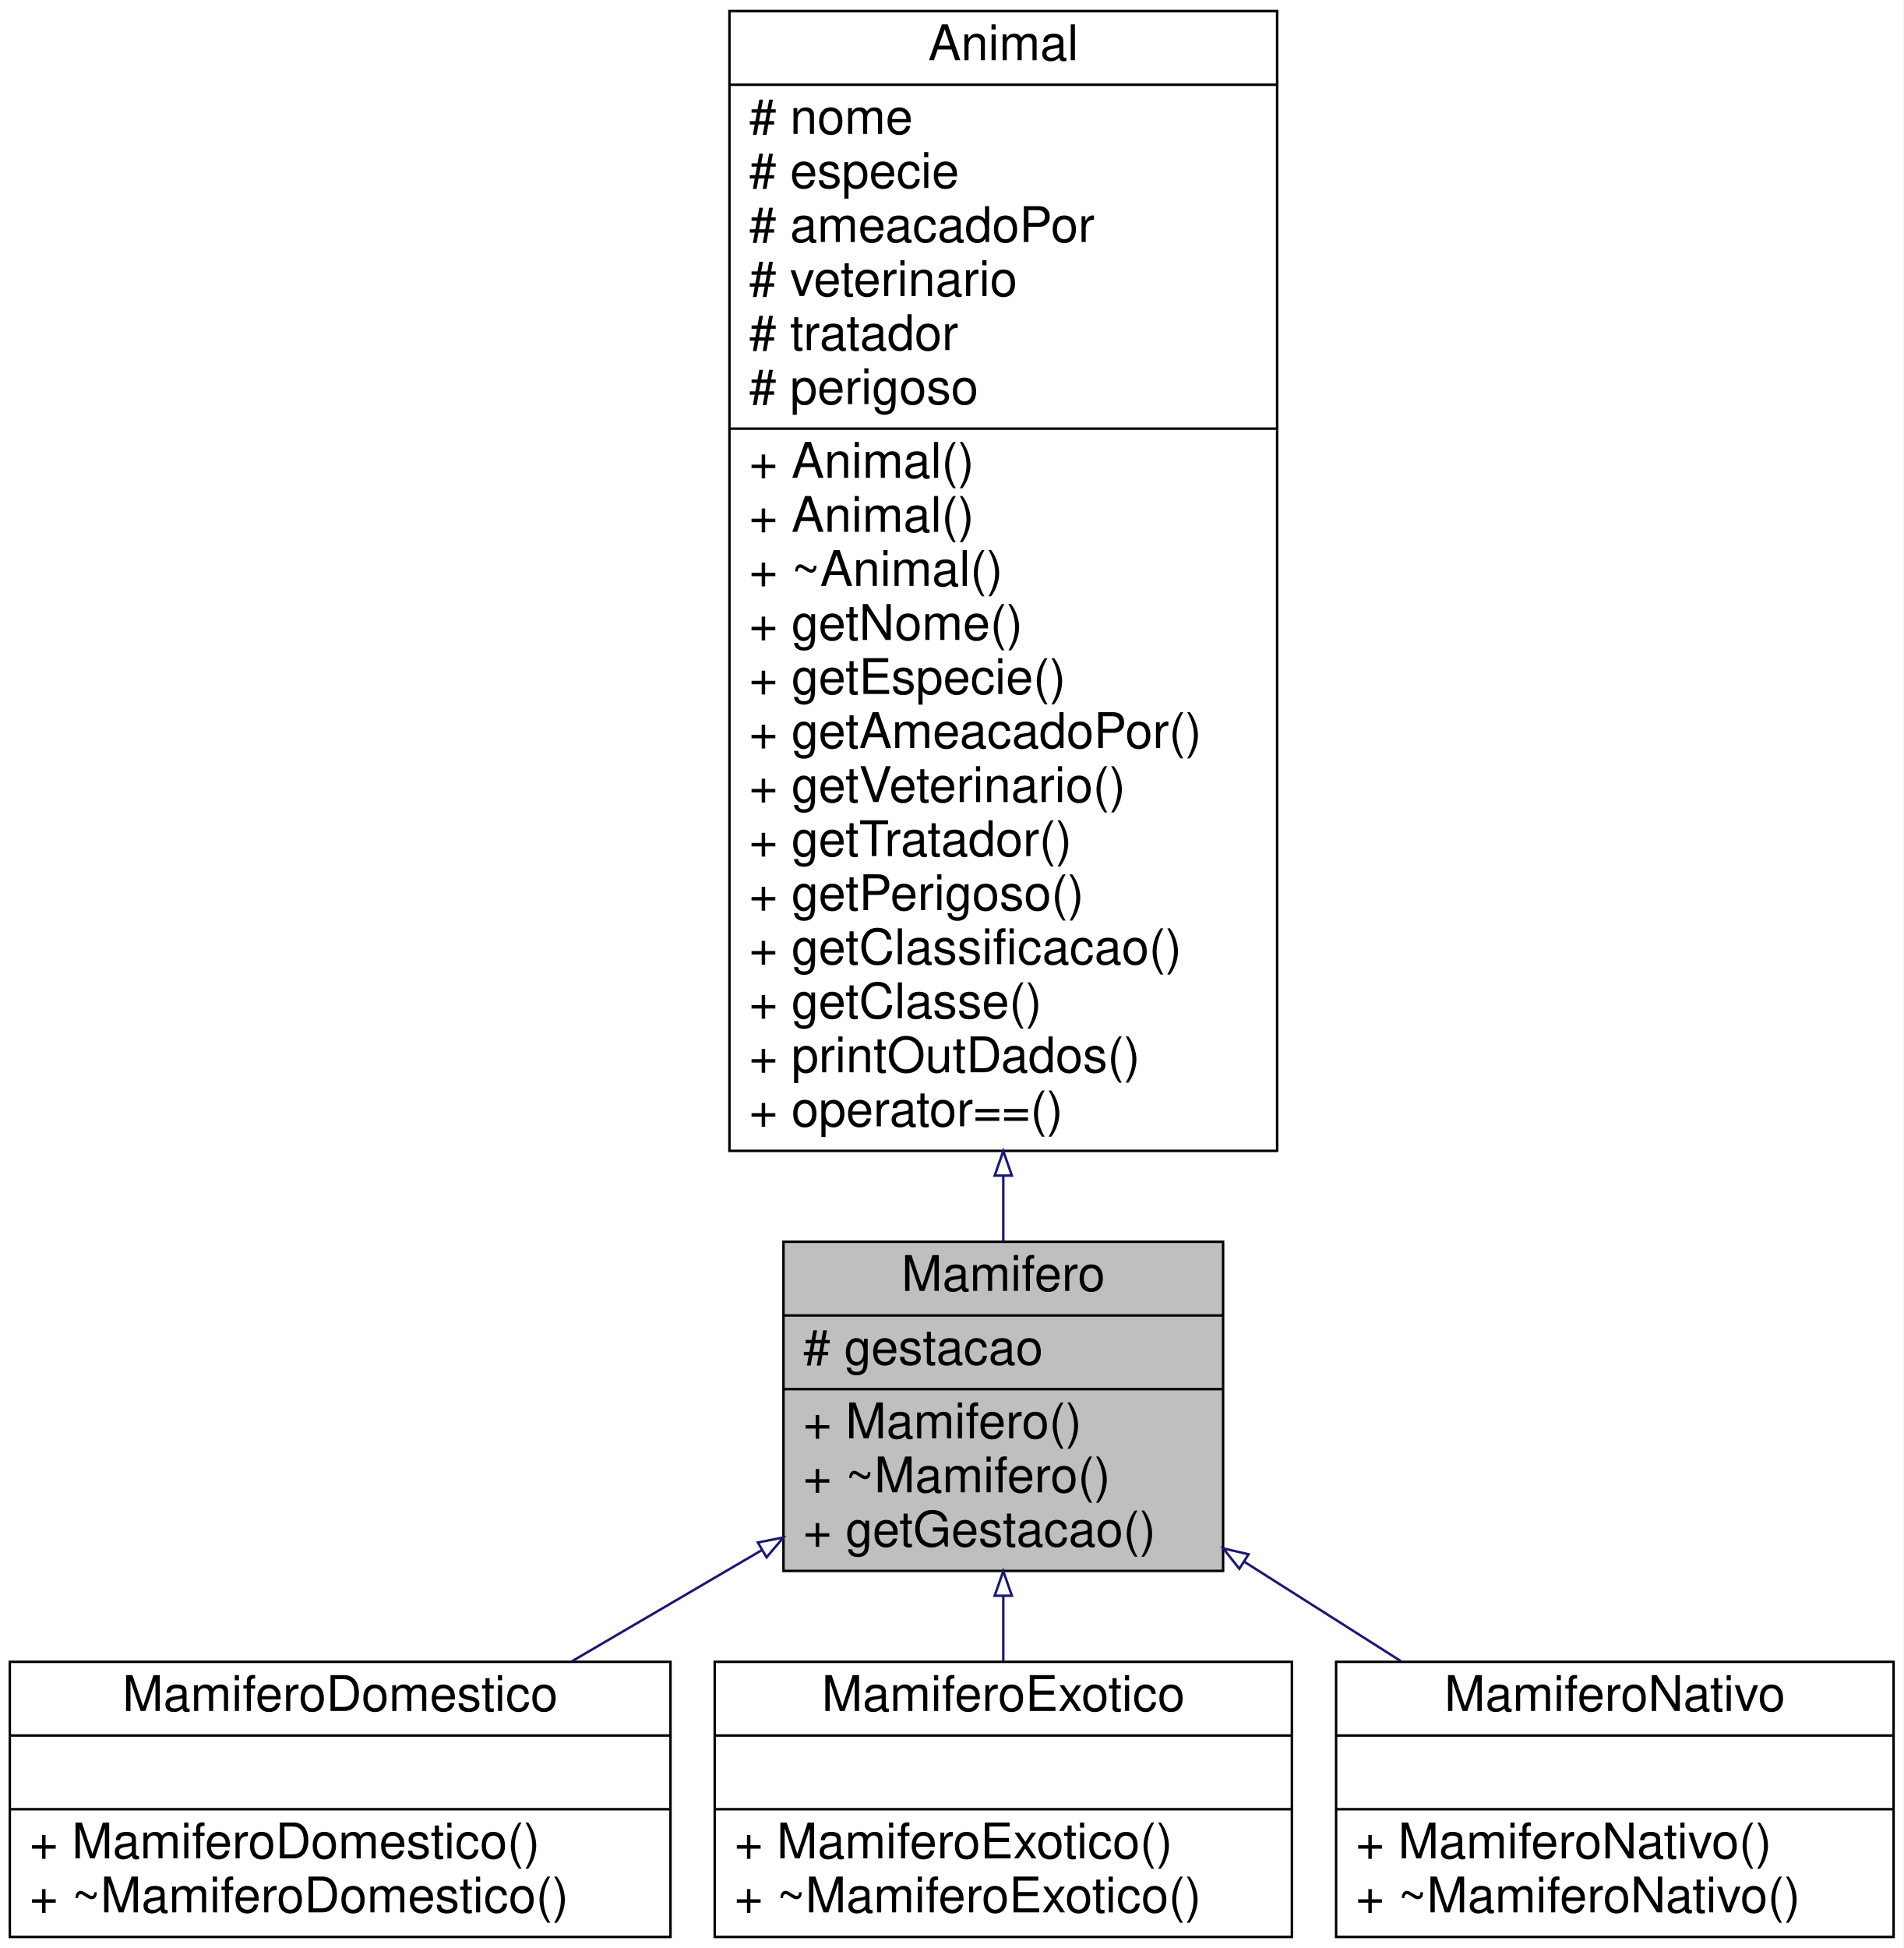
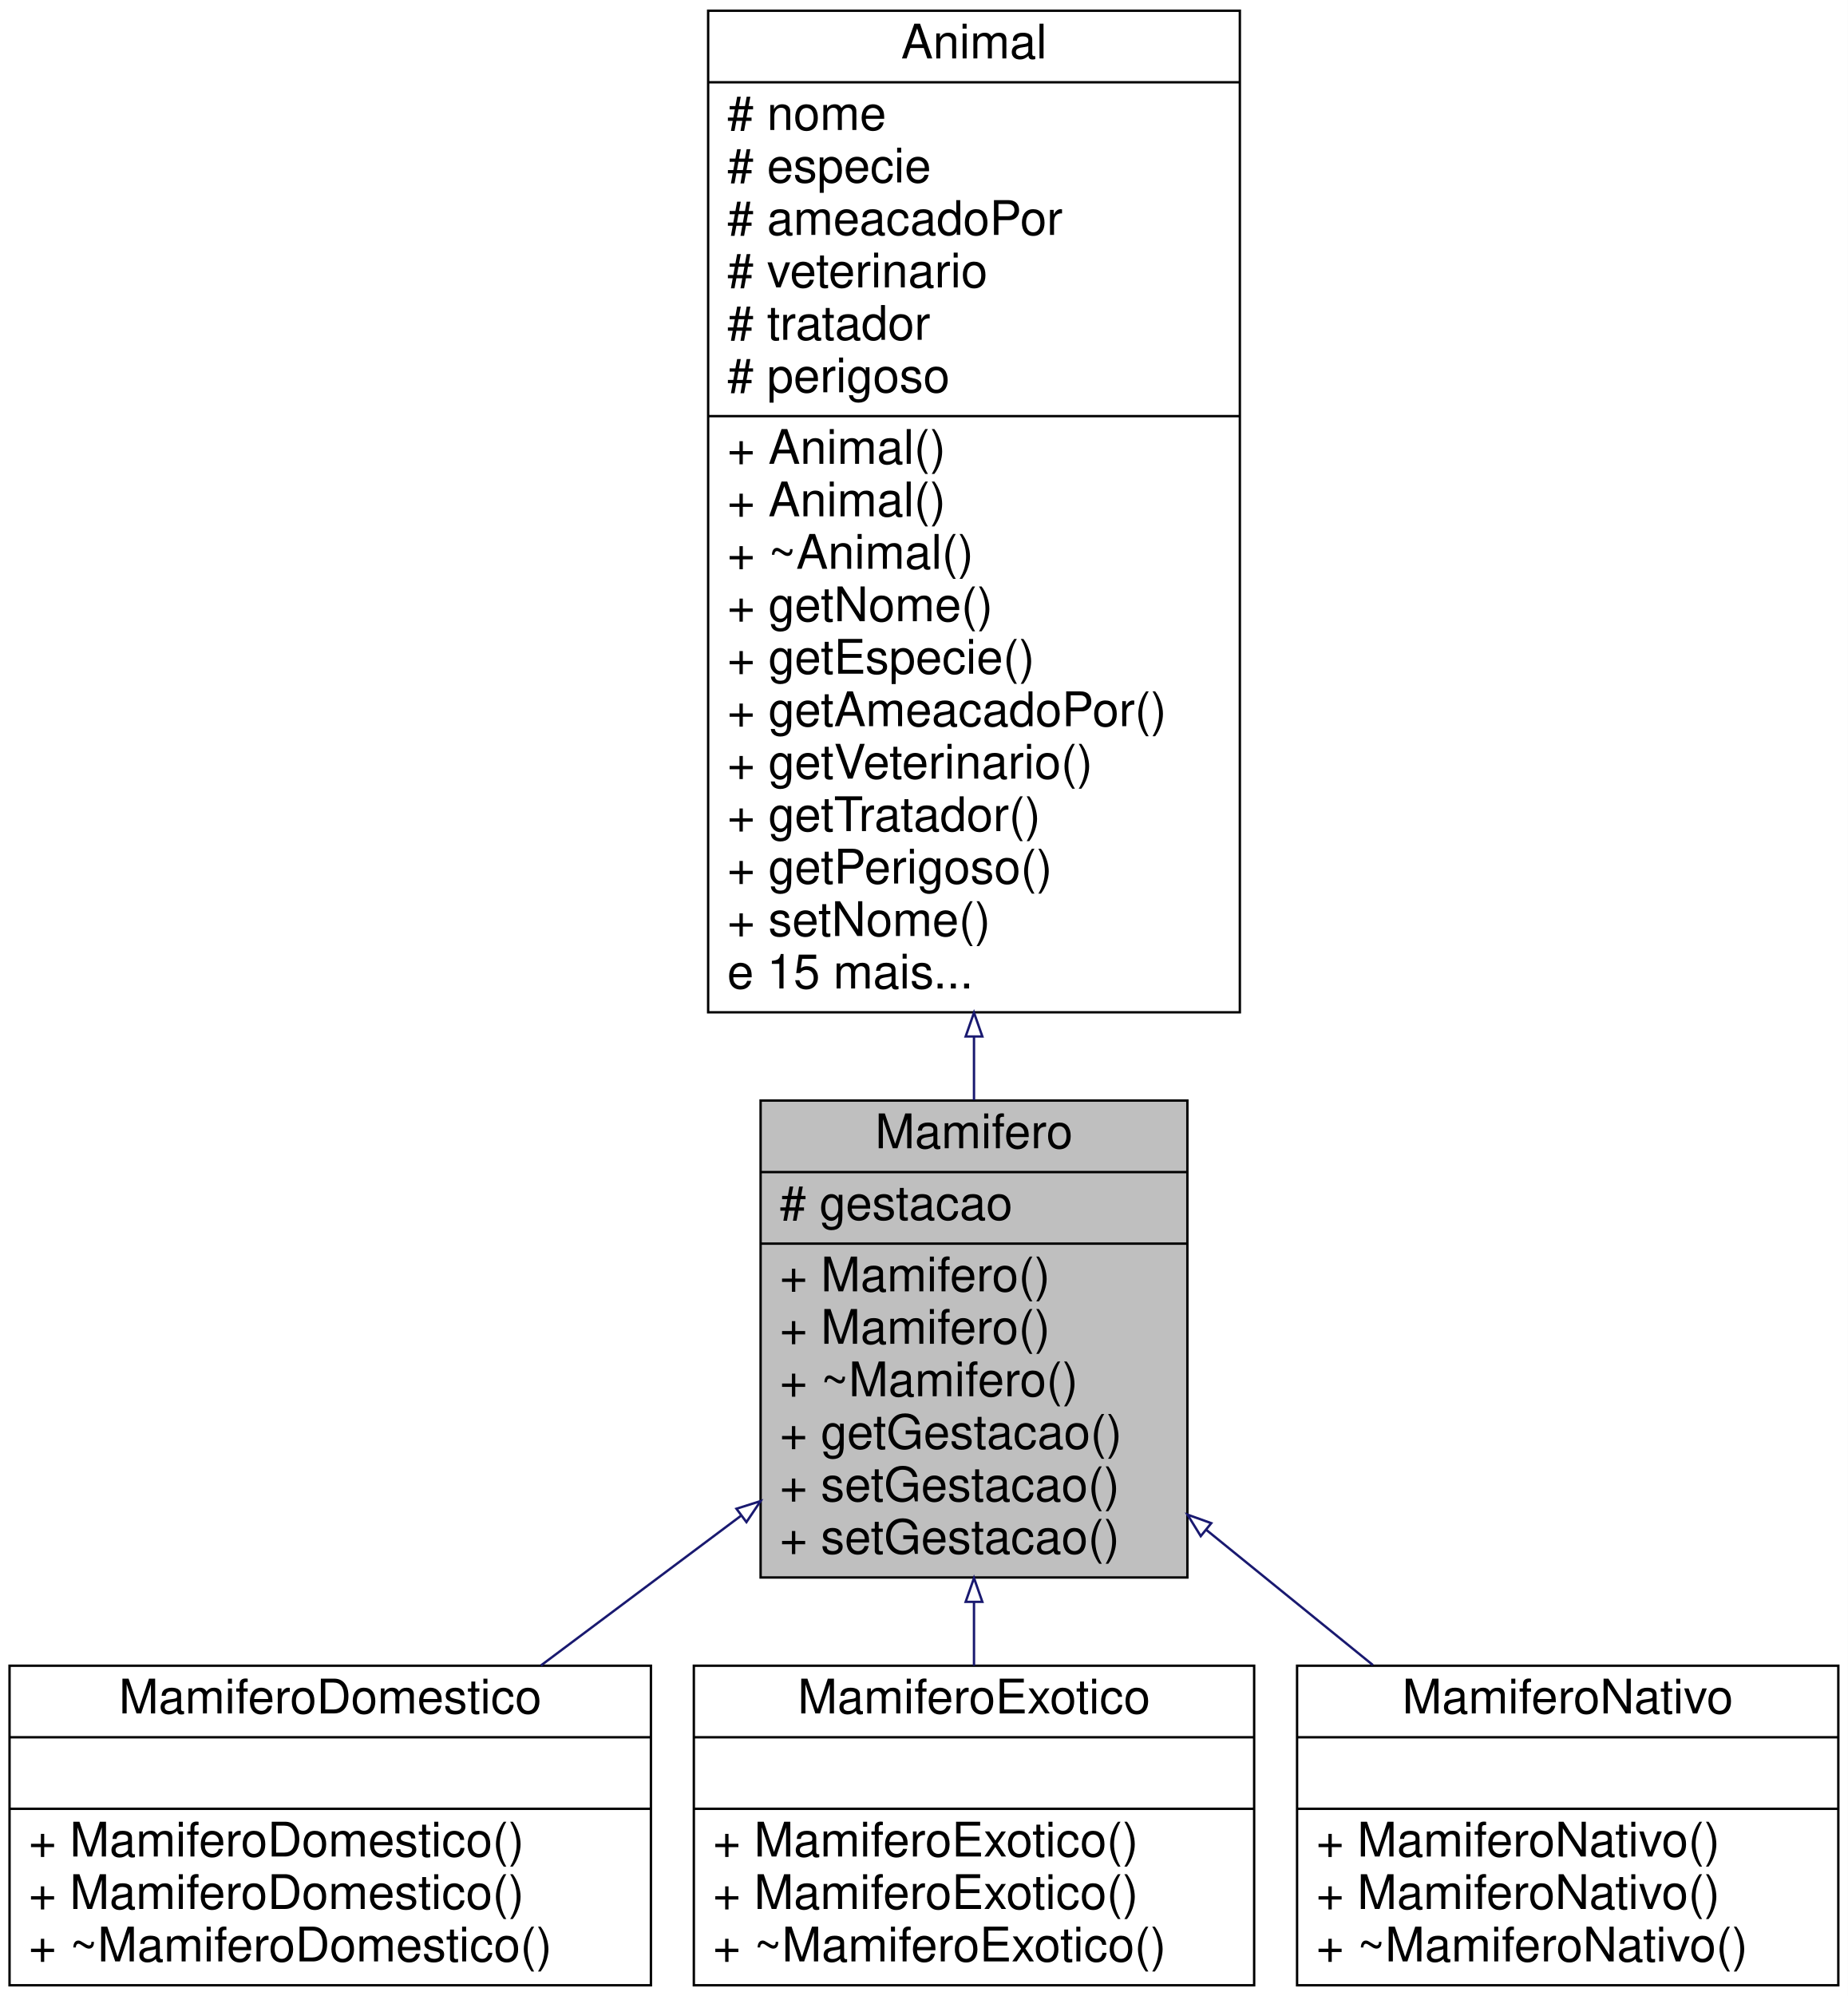
- <svg xmlns="http://www.w3.org/2000/svg" xmlns:xlink="http://www.w3.org/1999/xlink" width="775pt" height="793pt" viewBox="0.00 0.00 775.00 793.00">
-   <g id="graph0" class="graph" transform="scale(1 1) rotate(0) translate(4 789)">
-     <polygon fill="white" stroke="transparent" points="-4,4 -4,-789 771,-789 771,4 -4,4" />
+ <svg xmlns="http://www.w3.org/2000/svg" xmlns:xlink="http://www.w3.org/1999/xlink" width="775pt" height="837pt" viewBox="0.00 0.00 775.00 837.00">
+   <g id="graph0" class="graph" transform="scale(1 1) rotate(0) translate(4 833)">
+     <polygon fill="white" stroke="transparent" points="-4,4 -4,-833 771,-833 771,4 -4,4" />
    <g id="node1" class="node">
      <g id="a_node1">
        <a xlink:title="Classificação base para Mamiferos.">
-           <polygon fill="#bfbfbf" stroke="black" points="315,-149.5 315,-283.5 494,-283.5 494,-149.5 315,-149.5" />
-           <text text-anchor="middle" x="404.5" y="-263.5" font-family="Helvetica,sans-Serif" font-size="20.00">Mamifero</text>
-           <polyline fill="none" stroke="black" points="315,-253.5 494,-253.5 " />
-           <text text-anchor="start" x="323" y="-233.5" font-family="Helvetica,sans-Serif" font-size="20.00"># gestacao</text>
-           <polyline fill="none" stroke="black" points="315,-223.5 494,-223.5 " />
-           <text text-anchor="start" x="323" y="-203.5" font-family="Helvetica,sans-Serif" font-size="20.00">+ Mamifero()</text>
-           <text text-anchor="start" x="323" y="-181.5" font-family="Helvetica,sans-Serif" font-size="20.00">+ ~Mamifero()</text>
-           <text text-anchor="start" x="323" y="-159.5" font-family="Helvetica,sans-Serif" font-size="20.00">+ getGestacao()</text>
+           <polygon fill="#bfbfbf" stroke="black" points="315,-171.5 315,-371.5 494,-371.5 494,-171.5 315,-171.5" />
+           <text text-anchor="middle" x="404.5" y="-351.5" font-family="Helvetica,sans-Serif" font-size="20.00">Mamifero</text>
+           <polyline fill="none" stroke="black" points="315,-341.5 494,-341.5 " />
+           <text text-anchor="start" x="323" y="-321.5" font-family="Helvetica,sans-Serif" font-size="20.00"># gestacao</text>
+           <polyline fill="none" stroke="black" points="315,-311.5 494,-311.5 " />
+           <text text-anchor="start" x="323" y="-291.5" font-family="Helvetica,sans-Serif" font-size="20.00">+ Mamifero()</text>
+           <text text-anchor="start" x="323" y="-269.5" font-family="Helvetica,sans-Serif" font-size="20.00">+ Mamifero()</text>
+           <text text-anchor="start" x="323" y="-247.5" font-family="Helvetica,sans-Serif" font-size="20.00">+ ~Mamifero()</text>
+           <text text-anchor="start" x="323" y="-225.5" font-family="Helvetica,sans-Serif" font-size="20.00">+ getGestacao()</text>
+           <text text-anchor="start" x="323" y="-203.5" font-family="Helvetica,sans-Serif" font-size="20.00">+ setGestacao()</text>
+           <text text-anchor="start" x="323" y="-181.5" font-family="Helvetica,sans-Serif" font-size="20.00">+ setGestacao()</text>
        </a>
      </g>
    </g>
    <g id="node3" class="node">
      <g id="a_node3">
        <a xlink:href="classMamiferoDomestico.html" target="_top" xlink:title="Implementação de animal com Classe e Categoria.">
-           <polygon fill="white" stroke="black" points="0,-0.5 0,-112.5 269,-112.5 269,-0.5 0,-0.5" />
-           <text text-anchor="middle" x="134.5" y="-92.5" font-family="Helvetica,sans-Serif" font-size="20.00">MamiferoDomestico</text>
-           <polyline fill="none" stroke="black" points="0,-82.5 269,-82.5 " />
-           <text text-anchor="middle" x="134.5" y="-62.5" font-family="Helvetica,sans-Serif" font-size="20.00"> </text>
-           <polyline fill="none" stroke="black" points="0,-52.5 269,-52.5 " />
+           <polygon fill="white" stroke="black" points="0,-0.5 0,-134.5 269,-134.5 269,-0.5 0,-0.5" />
+           <text text-anchor="middle" x="134.5" y="-114.5" font-family="Helvetica,sans-Serif" font-size="20.00">MamiferoDomestico</text>
+           <polyline fill="none" stroke="black" points="0,-104.5 269,-104.5 " />
+           <text text-anchor="middle" x="134.5" y="-84.5" font-family="Helvetica,sans-Serif" font-size="20.00"> </text>
+           <polyline fill="none" stroke="black" points="0,-74.5 269,-74.5 " />
+           <text text-anchor="start" x="8" y="-54.5" font-family="Helvetica,sans-Serif" font-size="20.00">+ MamiferoDomestico()</text>
          <text text-anchor="start" x="8" y="-32.5" font-family="Helvetica,sans-Serif" font-size="20.00">+ MamiferoDomestico()</text>
          <text text-anchor="start" x="8" y="-10.5" font-family="Helvetica,sans-Serif" font-size="20.00">+ ~MamiferoDomestico()</text>
        </a>
      </g>
    </g>
    <g id="edge2" class="edge">
-       <path fill="none" stroke="midnightblue" d="M306.14,-157.94C280.93,-143.19 253.88,-127.36 228.88,-112.73" />
-       <polygon fill="none" stroke="midnightblue" points="304.57,-161.08 314.97,-163.11 308.11,-155.04 304.57,-161.08" />
+       <path fill="none" stroke="midnightblue" d="M306.91,-197.49C279.45,-176.95 249.75,-154.73 222.87,-134.61" />
+       <polygon fill="none" stroke="midnightblue" points="304.87,-200.33 314.97,-203.52 309.06,-194.72 304.87,-200.33" />
    </g>
    <g id="node4" class="node">
      <g id="a_node4">
        <a xlink:href="classMamiferoExotico.html" target="_top" xlink:title="Implementação de animal com Classe e Categoria.">
-           <polygon fill="white" stroke="black" points="287,-0.5 287,-112.5 522,-112.5 522,-0.5 287,-0.5" />
-           <text text-anchor="middle" x="404.5" y="-92.5" font-family="Helvetica,sans-Serif" font-size="20.00">MamiferoExotico</text>
-           <polyline fill="none" stroke="black" points="287,-82.5 522,-82.5 " />
-           <text text-anchor="middle" x="404.5" y="-62.5" font-family="Helvetica,sans-Serif" font-size="20.00"> </text>
-           <polyline fill="none" stroke="black" points="287,-52.5 522,-52.5 " />
+           <polygon fill="white" stroke="black" points="287,-0.5 287,-134.5 522,-134.5 522,-0.5 287,-0.5" />
+           <text text-anchor="middle" x="404.5" y="-114.5" font-family="Helvetica,sans-Serif" font-size="20.00">MamiferoExotico</text>
+           <polyline fill="none" stroke="black" points="287,-104.5 522,-104.5 " />
+           <text text-anchor="middle" x="404.5" y="-84.5" font-family="Helvetica,sans-Serif" font-size="20.00"> </text>
+           <polyline fill="none" stroke="black" points="287,-74.5 522,-74.5 " />
+           <text text-anchor="start" x="295" y="-54.5" font-family="Helvetica,sans-Serif" font-size="20.00">+ MamiferoExotico()</text>
          <text text-anchor="start" x="295" y="-32.5" font-family="Helvetica,sans-Serif" font-size="20.00">+ MamiferoExotico()</text>
          <text text-anchor="start" x="295" y="-10.5" font-family="Helvetica,sans-Serif" font-size="20.00">+ ~MamiferoExotico()</text>
        </a>
      </g>
    </g>
    <g id="edge3" class="edge">
-       <path fill="none" stroke="midnightblue" d="M404.5,-139.35C404.5,-130.4 404.5,-121.4 404.5,-112.82" />
-       <polygon fill="none" stroke="midnightblue" points="401,-139.41 404.5,-149.41 408,-139.41 401,-139.41" />
+       <path fill="none" stroke="midnightblue" d="M404.5,-161.05C404.5,-152.02 404.5,-143.07 404.5,-134.51" />
+       <polygon fill="none" stroke="midnightblue" points="401,-161.28 404.5,-171.28 408,-161.28 401,-161.28" />
    </g>
    <g id="node5" class="node">
      <g id="a_node5">
        <a xlink:href="classMamiferoNativo.html" target="_top" xlink:title="Implementação de animal com Classe e Categoria.">
-           <polygon fill="white" stroke="black" points="540,-0.5 540,-112.5 767,-112.5 767,-0.5 540,-0.5" />
-           <text text-anchor="middle" x="653.5" y="-92.5" font-family="Helvetica,sans-Serif" font-size="20.00">MamiferoNativo</text>
-           <polyline fill="none" stroke="black" points="540,-82.5 767,-82.5 " />
-           <text text-anchor="middle" x="653.5" y="-62.5" font-family="Helvetica,sans-Serif" font-size="20.00"> </text>
-           <polyline fill="none" stroke="black" points="540,-52.5 767,-52.5 " />
+           <polygon fill="white" stroke="black" points="540,-0.5 540,-134.5 767,-134.5 767,-0.5 540,-0.5" />
+           <text text-anchor="middle" x="653.5" y="-114.5" font-family="Helvetica,sans-Serif" font-size="20.00">MamiferoNativo</text>
+           <polyline fill="none" stroke="black" points="540,-104.5 767,-104.5 " />
+           <text text-anchor="middle" x="653.5" y="-84.5" font-family="Helvetica,sans-Serif" font-size="20.00"> </text>
+           <polyline fill="none" stroke="black" points="540,-74.5 767,-74.5 " />
+           <text text-anchor="start" x="548" y="-54.5" font-family="Helvetica,sans-Serif" font-size="20.00">+ MamiferoNativo()</text>
          <text text-anchor="start" x="548" y="-32.5" font-family="Helvetica,sans-Serif" font-size="20.00">+ MamiferoNativo()</text>
          <text text-anchor="start" x="548" y="-10.5" font-family="Helvetica,sans-Serif" font-size="20.00">+ ~MamiferoNativo()</text>
        </a>
      </g>
    </g>
    <g id="edge4" class="edge">
-       <path fill="none" stroke="midnightblue" d="M502.68,-153.2C523.72,-139.85 545.82,-125.82 566.42,-112.76" />
-       <polygon fill="none" stroke="midnightblue" points="500.61,-150.37 494.04,-158.68 504.36,-156.28 500.61,-150.37" />
+       <path fill="none" stroke="midnightblue" d="M501.83,-191.54C524.97,-172.77 549.43,-152.93 571.79,-134.79" />
+       <polygon fill="none" stroke="midnightblue" points="499.6,-188.84 494.04,-197.86 504.01,-194.28 499.6,-188.84" />
    </g>
    <g id="node2" class="node">
      <g id="a_node2">
        <a xlink:href="classAnimal.html" target="_top" xlink:title="Implementação base para o cadastro de animais.">
-           <polygon fill="white" stroke="black" points="293,-320.5 293,-784.5 516,-784.5 516,-320.5 293,-320.5" />
-           <text text-anchor="middle" x="404.5" y="-764.5" font-family="Helvetica,sans-Serif" font-size="20.00">Animal</text>
-           <polyline fill="none" stroke="black" points="293,-754.5 516,-754.5 " />
-           <text text-anchor="start" x="301" y="-734.5" font-family="Helvetica,sans-Serif" font-size="20.00"># nome</text>
-           <text text-anchor="start" x="301" y="-712.5" font-family="Helvetica,sans-Serif" font-size="20.00"># especie</text>
-           <text text-anchor="start" x="301" y="-690.5" font-family="Helvetica,sans-Serif" font-size="20.00"># ameacadoPor</text>
-           <text text-anchor="start" x="301" y="-668.5" font-family="Helvetica,sans-Serif" font-size="20.00"># veterinario</text>
-           <text text-anchor="start" x="301" y="-646.5" font-family="Helvetica,sans-Serif" font-size="20.00"># tratador</text>
-           <text text-anchor="start" x="301" y="-624.5" font-family="Helvetica,sans-Serif" font-size="20.00"># perigoso</text>
-           <polyline fill="none" stroke="black" points="293,-614.5 516,-614.5 " />
-           <text text-anchor="start" x="301" y="-594.5" font-family="Helvetica,sans-Serif" font-size="20.00">+ Animal()</text>
-           <text text-anchor="start" x="301" y="-572.5" font-family="Helvetica,sans-Serif" font-size="20.00">+ Animal()</text>
-           <text text-anchor="start" x="301" y="-550.5" font-family="Helvetica,sans-Serif" font-size="20.00">+ ~Animal()</text>
-           <text text-anchor="start" x="301" y="-528.5" font-family="Helvetica,sans-Serif" font-size="20.00">+ getNome()</text>
-           <text text-anchor="start" x="301" y="-506.5" font-family="Helvetica,sans-Serif" font-size="20.00">+ getEspecie()</text>
-           <text text-anchor="start" x="301" y="-484.5" font-family="Helvetica,sans-Serif" font-size="20.00">+ getAmeacadoPor()</text>
-           <text text-anchor="start" x="301" y="-462.5" font-family="Helvetica,sans-Serif" font-size="20.00">+ getVeterinario()</text>
-           <text text-anchor="start" x="301" y="-440.5" font-family="Helvetica,sans-Serif" font-size="20.00">+ getTratador()</text>
-           <text text-anchor="start" x="301" y="-418.5" font-family="Helvetica,sans-Serif" font-size="20.00">+ getPerigoso()</text>
-           <text text-anchor="start" x="301" y="-396.5" font-family="Helvetica,sans-Serif" font-size="20.00">+ getClassificacao()</text>
-           <text text-anchor="start" x="301" y="-374.5" font-family="Helvetica,sans-Serif" font-size="20.00">+ getClasse()</text>
-           <text text-anchor="start" x="301" y="-352.5" font-family="Helvetica,sans-Serif" font-size="20.00">+ printOutDados()</text>
-           <text text-anchor="start" x="301" y="-330.5" font-family="Helvetica,sans-Serif" font-size="20.00">+ operator==()</text>
+           <polygon fill="white" stroke="black" points="293,-408.5 293,-828.5 516,-828.5 516,-408.5 293,-408.5" />
+           <text text-anchor="middle" x="404.5" y="-808.5" font-family="Helvetica,sans-Serif" font-size="20.00">Animal</text>
+           <polyline fill="none" stroke="black" points="293,-798.5 516,-798.5 " />
+           <text text-anchor="start" x="301" y="-778.5" font-family="Helvetica,sans-Serif" font-size="20.00"># nome</text>
+           <text text-anchor="start" x="301" y="-756.5" font-family="Helvetica,sans-Serif" font-size="20.00"># especie</text>
+           <text text-anchor="start" x="301" y="-734.5" font-family="Helvetica,sans-Serif" font-size="20.00"># ameacadoPor</text>
+           <text text-anchor="start" x="301" y="-712.5" font-family="Helvetica,sans-Serif" font-size="20.00"># veterinario</text>
+           <text text-anchor="start" x="301" y="-690.5" font-family="Helvetica,sans-Serif" font-size="20.00"># tratador</text>
+           <text text-anchor="start" x="301" y="-668.5" font-family="Helvetica,sans-Serif" font-size="20.00"># perigoso</text>
+           <polyline fill="none" stroke="black" points="293,-658.5 516,-658.5 " />
+           <text text-anchor="start" x="301" y="-638.5" font-family="Helvetica,sans-Serif" font-size="20.00">+ Animal()</text>
+           <text text-anchor="start" x="301" y="-616.5" font-family="Helvetica,sans-Serif" font-size="20.00">+ Animal()</text>
+           <text text-anchor="start" x="301" y="-594.5" font-family="Helvetica,sans-Serif" font-size="20.00">+ ~Animal()</text>
+           <text text-anchor="start" x="301" y="-572.5" font-family="Helvetica,sans-Serif" font-size="20.00">+ getNome()</text>
+           <text text-anchor="start" x="301" y="-550.5" font-family="Helvetica,sans-Serif" font-size="20.00">+ getEspecie()</text>
+           <text text-anchor="start" x="301" y="-528.5" font-family="Helvetica,sans-Serif" font-size="20.00">+ getAmeacadoPor()</text>
+           <text text-anchor="start" x="301" y="-506.5" font-family="Helvetica,sans-Serif" font-size="20.00">+ getVeterinario()</text>
+           <text text-anchor="start" x="301" y="-484.5" font-family="Helvetica,sans-Serif" font-size="20.00">+ getTratador()</text>
+           <text text-anchor="start" x="301" y="-462.5" font-family="Helvetica,sans-Serif" font-size="20.00">+ getPerigoso()</text>
+           <text text-anchor="start" x="301" y="-440.5" font-family="Helvetica,sans-Serif" font-size="20.00">+ setNome()</text>
+           <text text-anchor="start" x="301" y="-418.5" font-family="Helvetica,sans-Serif" font-size="20.00">e 15 mais...</text>
        </a>
      </g>
    </g>
    <g id="edge1" class="edge">
-       <path fill="none" stroke="midnightblue" d="M404.5,-310.21C404.5,-300.91 404.5,-292 404.5,-283.63" />
-       <polygon fill="none" stroke="midnightblue" points="401,-310.44 404.5,-320.44 408,-310.44 401,-310.44" />
+       <path fill="none" stroke="midnightblue" d="M404.5,-398.09C404.5,-389.07 404.5,-380.23 404.5,-371.68" />
+       <polygon fill="none" stroke="midnightblue" points="401,-398.36 404.5,-408.36 408,-398.36 401,-398.36" />
    </g>
  </g>
</svg>
